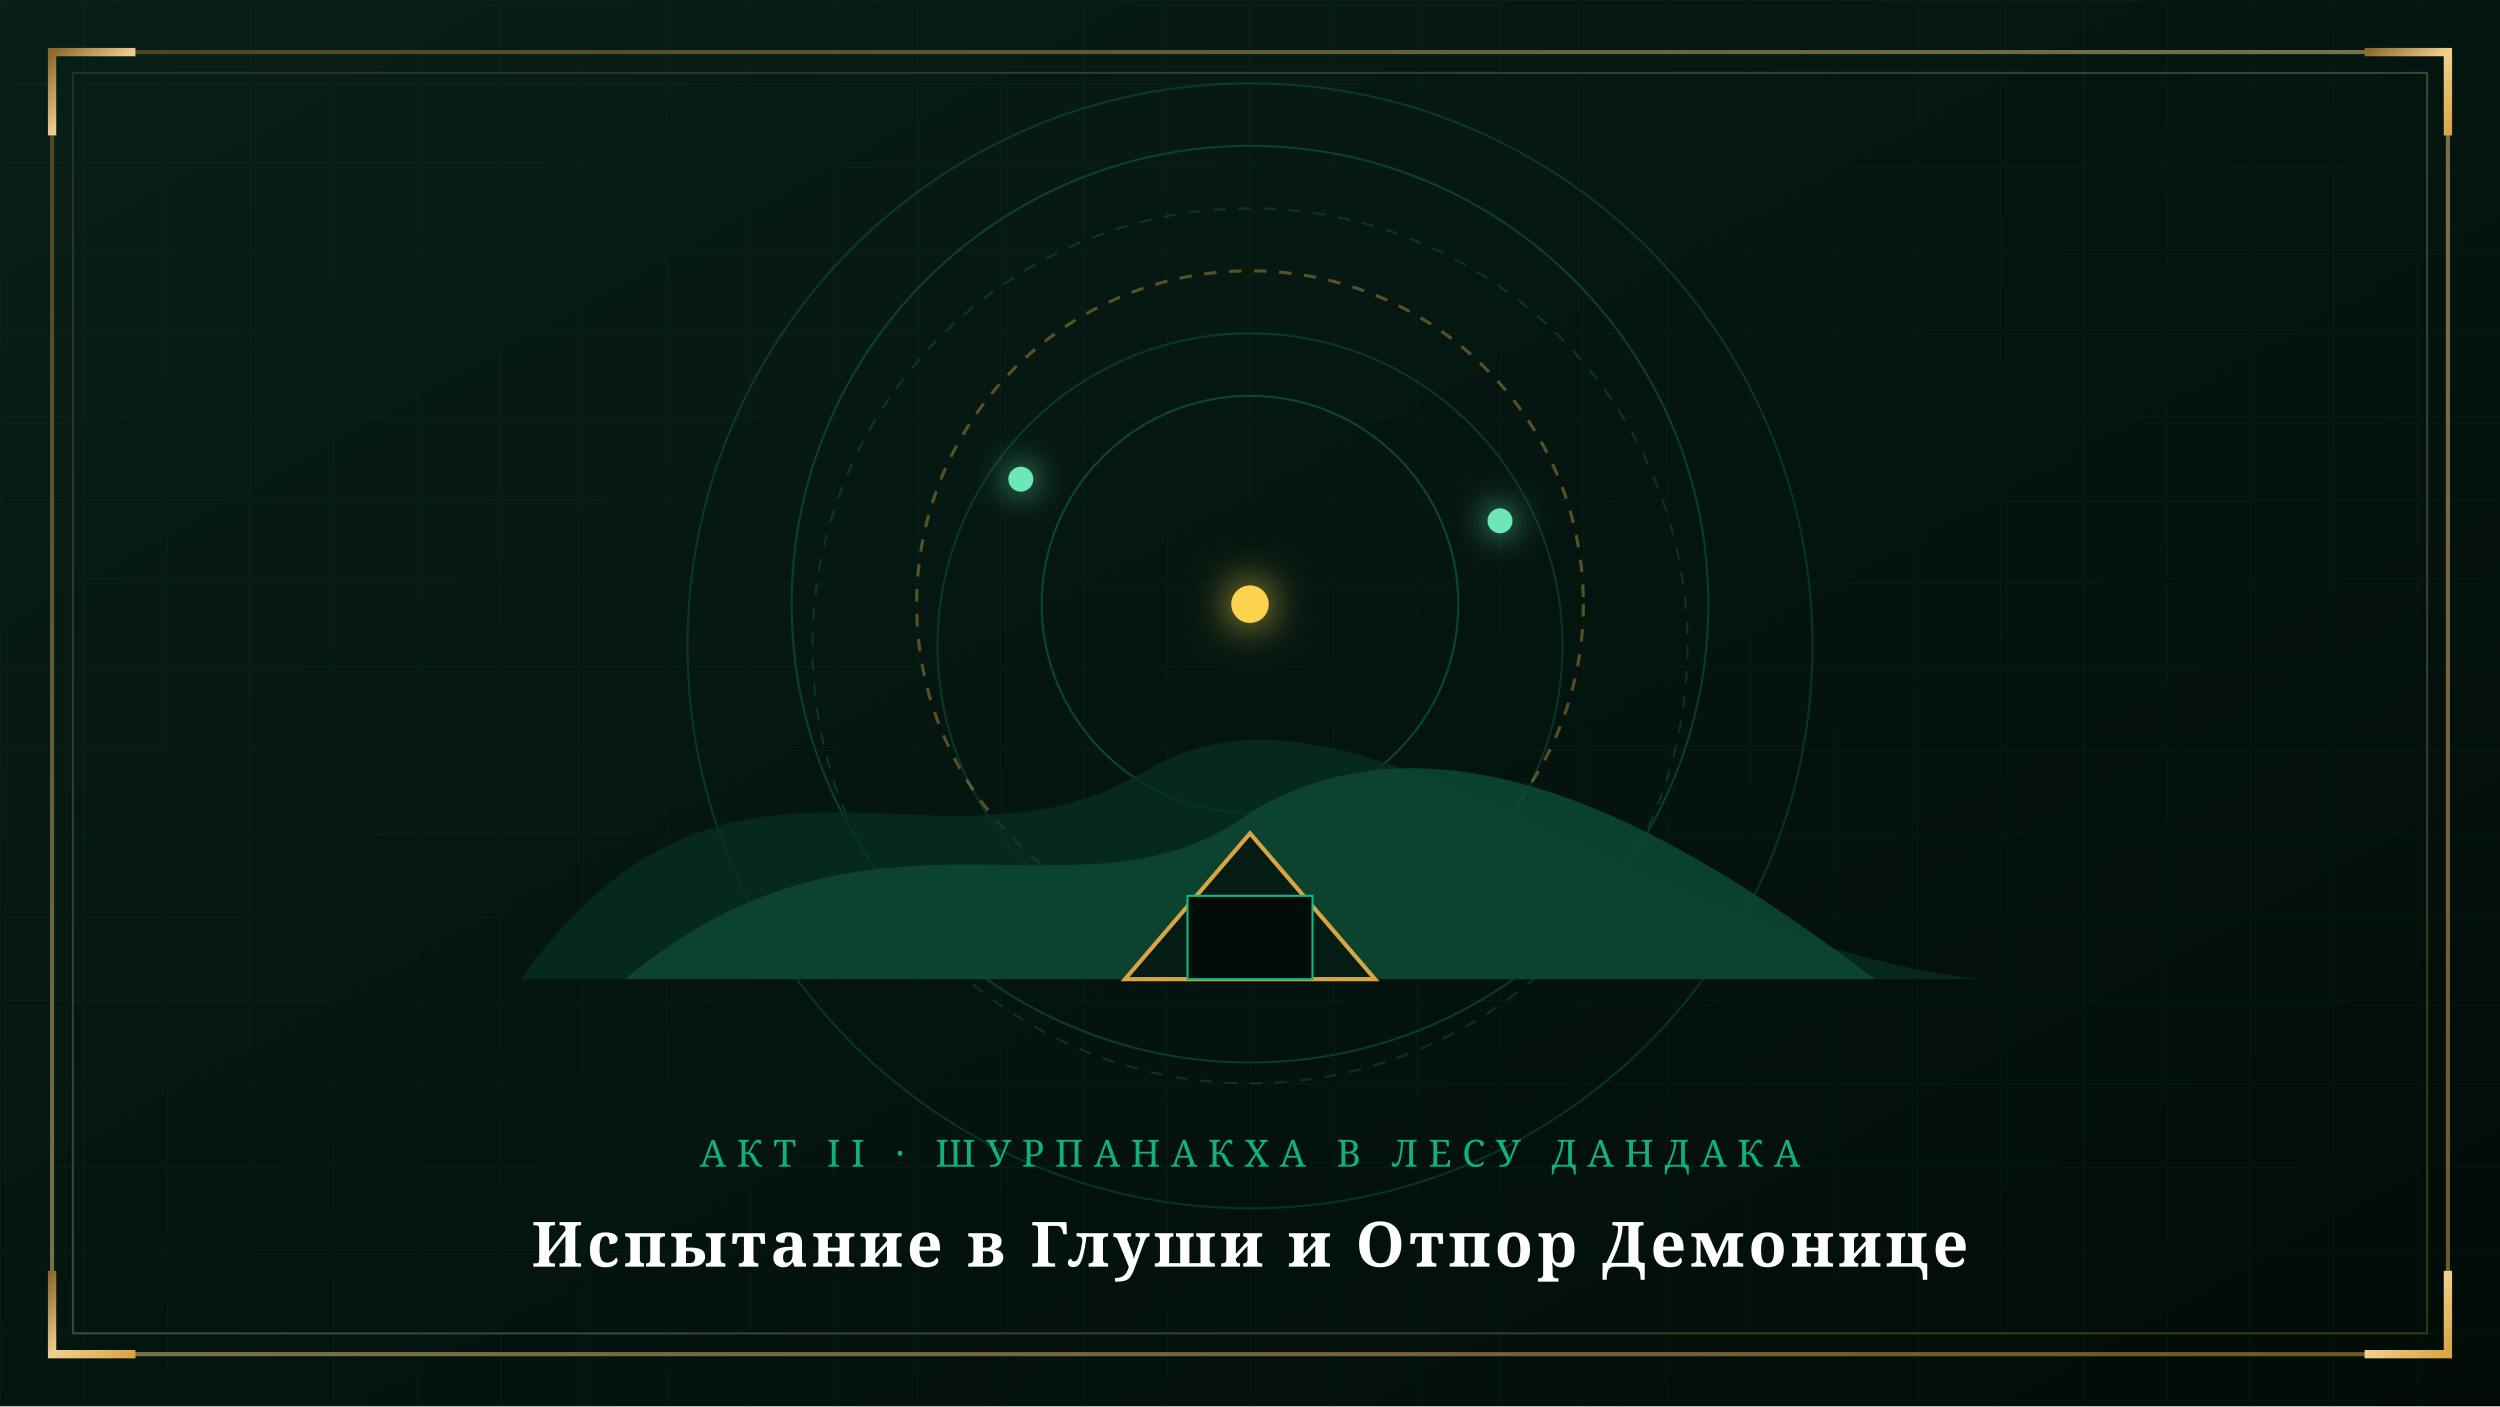
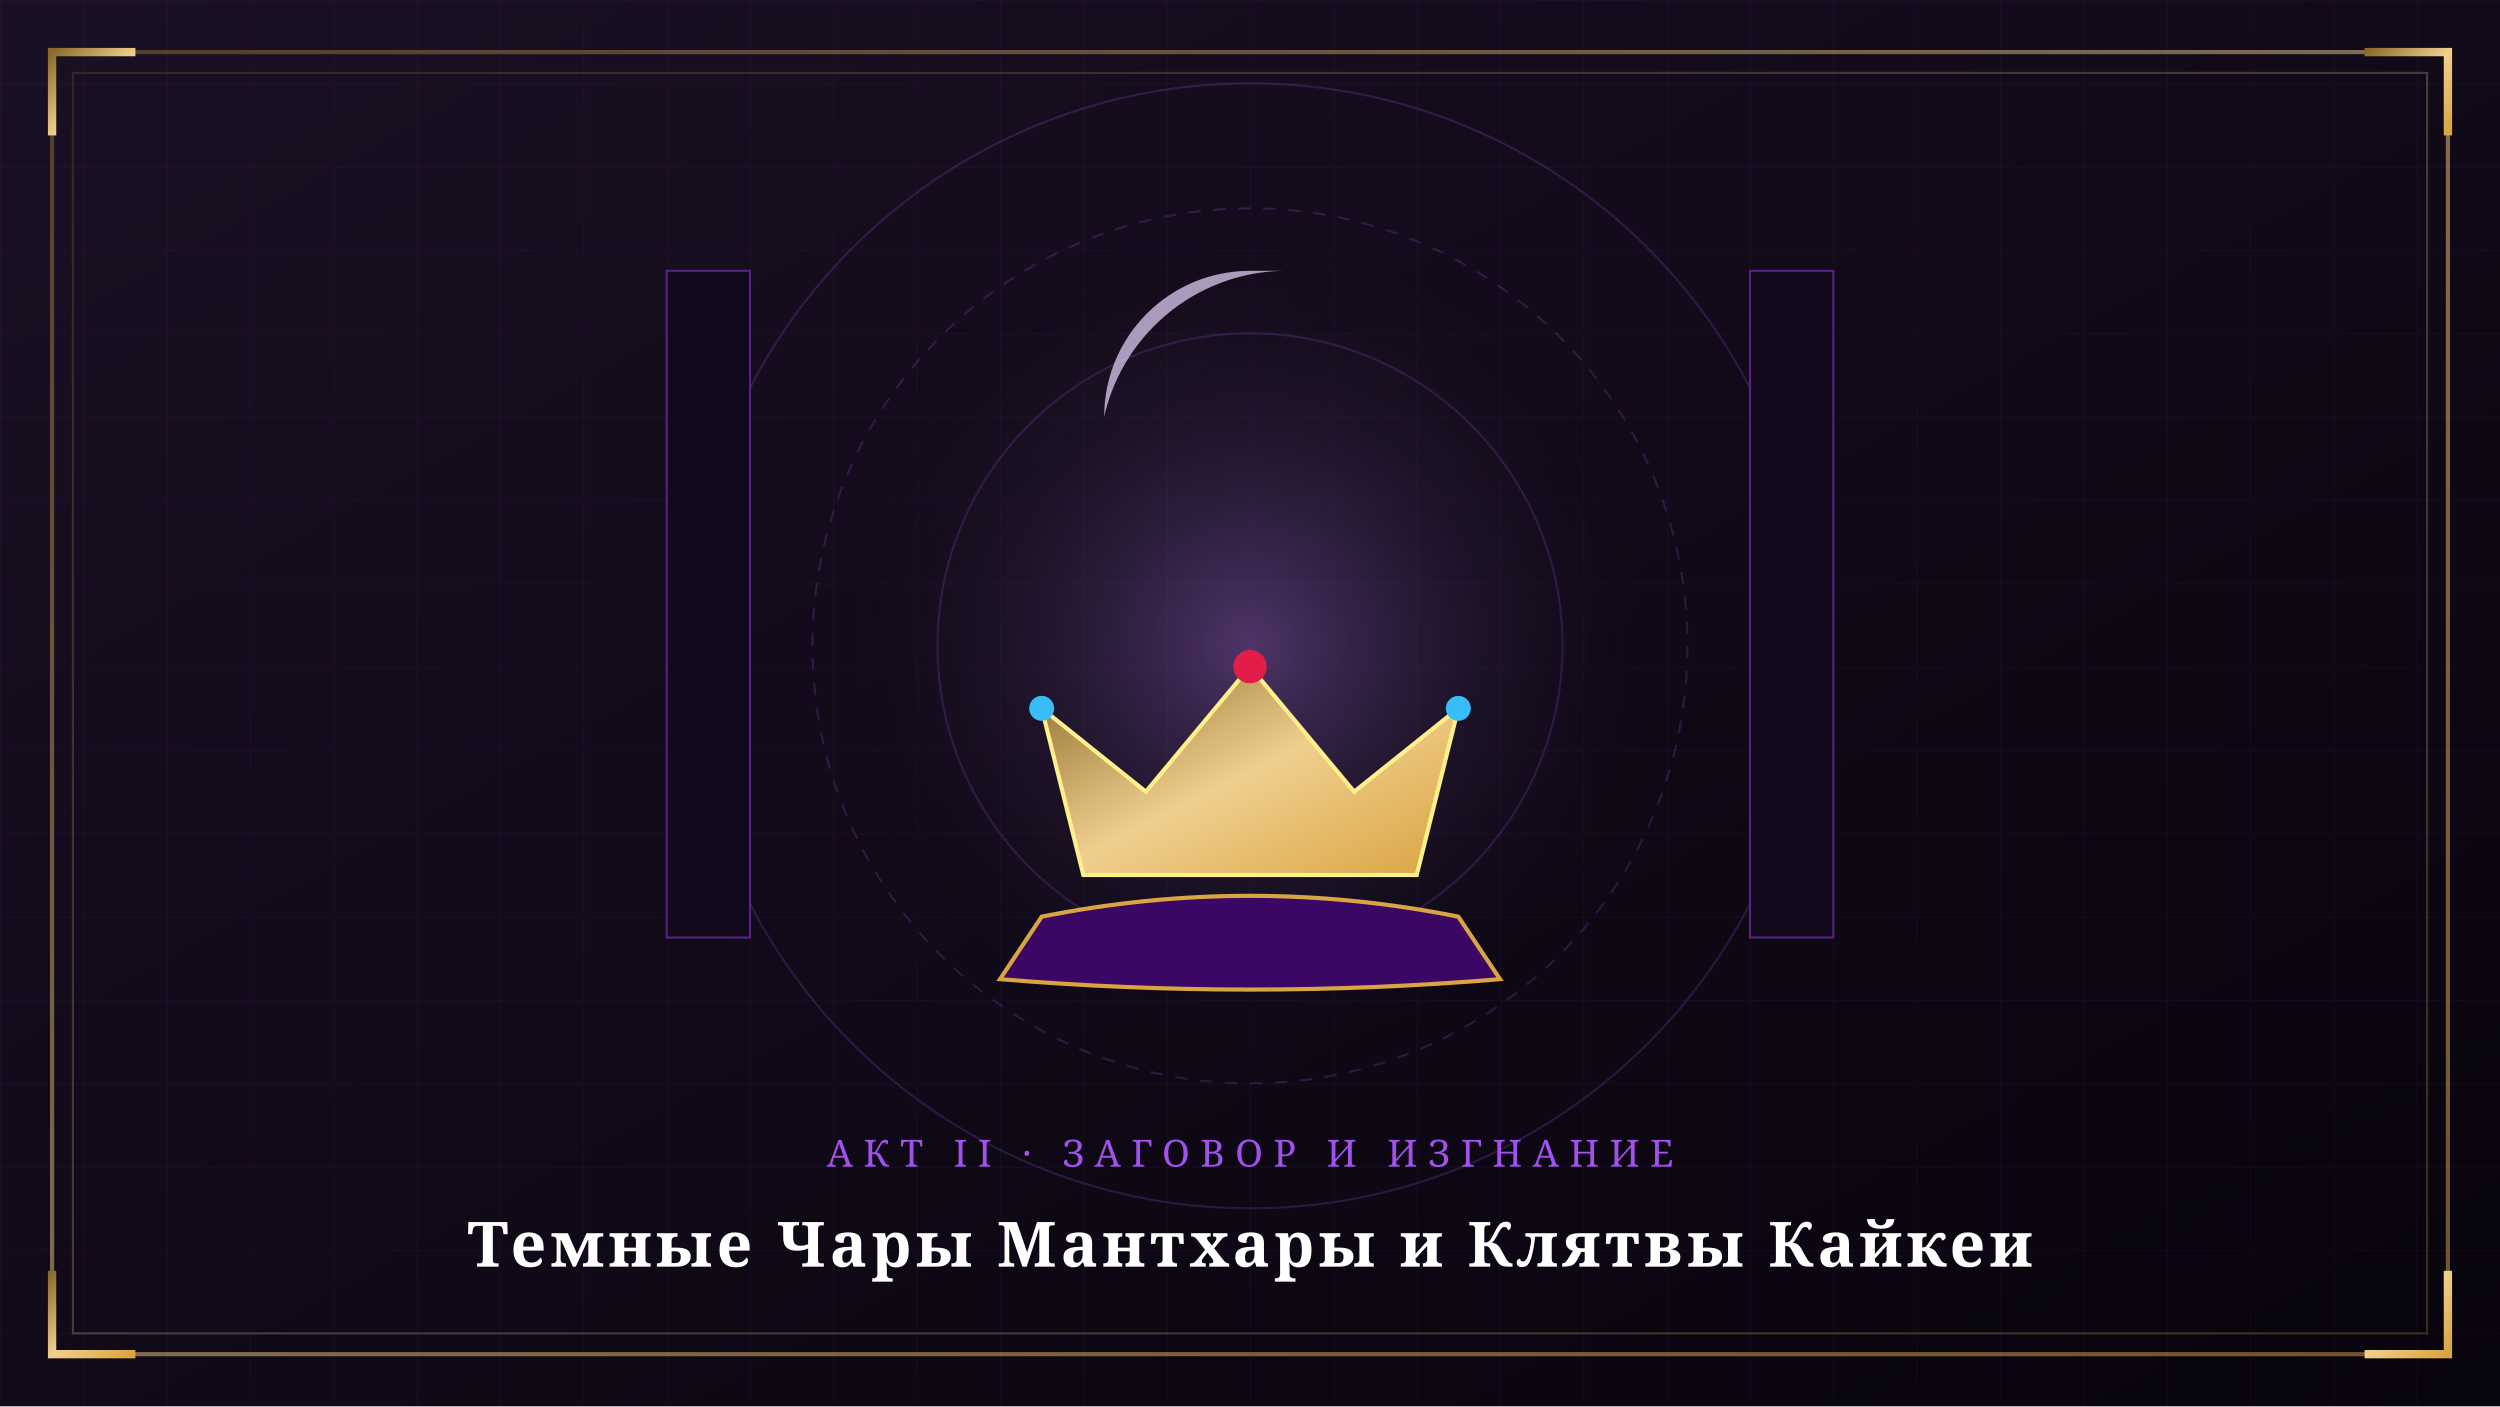
<svg xmlns="http://www.w3.org/2000/svg" viewBox="0 0 1200 675" width="1200" height="675">
  <defs>
    <linearGradient id="bgGrad" x1="0%" y1="0%" x2="100%" y2="100%">
-       <stop offset="0%" stop-color="#071f17" />
-       <stop offset="100%" stop-color="#020b08" />
+       <stop offset="0%" stop-color="#1a1024" />
+       <stop offset="100%" stop-color="#08040d" />
    </linearGradient>
    <radialGradient id="goldGlow" cx="50%" cy="50%" r="50%">
      <stop offset="0%" stop-color="#ffd880" stop-opacity="0.35" />
      <stop offset="100%" stop-color="#000000" stop-opacity="0" />
    </radialGradient>
    <radialGradient id="fireGlow" cx="50%" cy="50%" r="50%">
      <stop offset="0%" stop-color="#ff9900" stop-opacity="0.4" />
      <stop offset="100%" stop-color="#000000" stop-opacity="0" />
    </radialGradient>
    <radialGradient id="purpleGlow" cx="50%" cy="50%" r="50%">
      <stop offset="0%" stop-color="#c084fc" stop-opacity="0.35" />
      <stop offset="100%" stop-color="#000000" stop-opacity="0" />
    </radialGradient>
    <radialGradient id="blueGlow" cx="50%" cy="50%" r="50%">
      <stop offset="0%" stop-color="#38bdf8" stop-opacity="0.35" />
      <stop offset="100%" stop-color="#000000" stop-opacity="0" />
    </radialGradient>
    <radialGradient id="limeGlow" cx="50%" cy="50%" r="50%">
      <stop offset="0%" stop-color="#a3e635" stop-opacity="0.35" />
      <stop offset="100%" stop-color="#000000" stop-opacity="0" />
    </radialGradient>
    <radialGradient id="redGlow" cx="50%" cy="50%" r="50%">
      <stop offset="0%" stop-color="#f87171" stop-opacity="0.4" />
      <stop offset="100%" stop-color="#000000" stop-opacity="0" />
    </radialGradient>
    <linearGradient id="goldGrad" x1="0%" y1="0%" x2="100%" y2="100%">
      <stop offset="0%" stop-color="#8a6a2a" />
      <stop offset="50%" stop-color="#f0cf8e" />
      <stop offset="100%" stop-color="#d9a441" />
    </linearGradient>
    <linearGradient id="flameGrad" x1="0%" y1="100%" x2="0%" y2="0%">
      <stop offset="0%" stop-color="#dc2626" />
      <stop offset="50%" stop-color="#f97316" />
      <stop offset="100%" stop-color="#fef08a" />
    </linearGradient>
    <pattern id="gridPattern" width="40" height="40" patternUnits="userSpaceOnUse">
-       <path d="M 40 0 L 0 0 0 40" fill="none" stroke="#10b981" stroke-width="0.5" stroke-opacity="0.1" />
+       <path d="M 40 0 L 0 0 0 40" fill="none" stroke="#a855f7" stroke-width="0.5" stroke-opacity="0.1" />
    </pattern>
  </defs>
  <rect width="1200" height="675" fill="url(#bgGrad)" />
  <rect width="1200" height="675" fill="url(#gridPattern)" />
-   <g stroke="#10b981" stroke-width="1" fill="none" opacity="0.2">
+   <g stroke="#a855f7" stroke-width="1" fill="none" opacity="0.2">
    <circle cx="600" cy="310" r="270" />
    <circle cx="600" cy="310" r="210" stroke-dasharray="6 6" />
    <circle cx="600" cy="310" r="150" />
  </g>
  <g transform="translate(600, 310)">
-     <circle cx="0" cy="-20" r="220" stroke="#10b981" stroke-width="1" fill="none" opacity="0.25" />
-     <circle cx="0" cy="-20" r="160" stroke="#d9a441" stroke-width="1.5" stroke-dasharray="6 6" fill="none" opacity="0.4" />
-     <circle cx="0" cy="-20" r="100" stroke="#10b981" stroke-width="1" fill="none" opacity="0.3" />
-     <path d="M -350 160 C -250 20 -150 120 -50 60 C 50 0 180 140 350 160 Z" fill="#062e21" opacity="0.8" />
-     <path d="M -300 160 C -180 60 -80 140 0 80 C 100 20 220 100 300 160 Z" fill="#0b4532" opacity="0.9" />
-     <circle cx="-110" cy="-80" r="6" fill="#6ee7b7" filter="drop-shadow(0 0 8px #6ee7b7)" />
-     <circle cx="0" cy="-20" r="9" fill="#fcd34d" filter="drop-shadow(0 0 10px #fcd34d)" />
-     <circle cx="120" cy="-60" r="6" fill="#6ee7b7" filter="drop-shadow(0 0 8px #6ee7b7)" />
-     <polygon points="-60,160 0,90 60,160" fill="#041c14" stroke="#d9a441" stroke-width="2" />
-     <rect x="-30" y="120" width="60" height="40" fill="#020d09" stroke="#10b981" stroke-width="1" />
+     <circle cx="0" cy="0" r="210" fill="url(#purpleGlow)" />
+     <rect x="-280" y="-180" width="40" height="320" fill="#12091c" stroke="#582182" stroke-width="1" />
+     <rect x="240" y="-180" width="40" height="320" fill="#12091c" stroke="#582182" stroke-width="1" />
+     <path d="M -100 130 Q 0 110 100 130 L 120 160 Q 0 170 -120 160 Z" fill="#3b0764" stroke="#d9a441" stroke-width="2" />
+     <path d="M -80 110 L -100 30 L -50 70 L 0 10 L 50 70 L 100 30 L 80 110 Z" fill="url(#goldGrad)" stroke="#fef08a" stroke-width="2" />
+     <circle cx="0" cy="10" r="8" fill="#e11d48" />
+     <circle cx="-100" cy="30" r="6" fill="#38bdf8" />
+     <circle cx="100" cy="30" r="6" fill="#38bdf8" />
+     <path d="M 0 -180 A 70 70 0 0 0 -70 -110 A 90 90 0 0 1 20 -180 Z" fill="#e9d5ff" opacity="0.7" />
  </g>
  <rect x="25" y="25" width="1150" height="625" fill="none" stroke="url(#goldGrad)" stroke-width="2" stroke-opacity="0.5" />
  <rect x="35" y="35" width="1130" height="605" fill="none" stroke="url(#goldGrad)" stroke-width="1" stroke-opacity="0.25" />
  <path d="M 25 65 L 25 25 L 65 25" fill="none" stroke="url(#goldGrad)" stroke-width="4" />
  <path d="M 1175 65 L 1175 25 L 1135 25" fill="none" stroke="url(#goldGrad)" stroke-width="4" />
  <path d="M 25 610 L 25 650 L 65 650" fill="none" stroke="url(#goldGrad)" stroke-width="4" />
  <path d="M 1175 610 L 1175 650 L 1135 650" fill="none" stroke="url(#goldGrad)" stroke-width="4" />
-   <text x="600" y="560" text-anchor="middle" font-family="'Georgia', serif" font-size="18" fill="#10b981" letter-spacing="5" opacity="0.95">АКТ II · ШУРПАНАКХА В ЛЕСУ ДАНДАКА</text>
-   <text x="600" y="608" text-anchor="middle" font-family="'Georgia', serif" font-size="30" font-weight="bold" fill="#ffffff" letter-spacing="2">Испытание в Глуши и Отпор Демонице</text>
+   <text x="600" y="560" text-anchor="middle" font-family="'Georgia', serif" font-size="18" fill="#a855f7" letter-spacing="5" opacity="0.95">АКТ II · ЗАГОВОР И ИЗГНАНИЕ</text>
+   <text x="600" y="608" text-anchor="middle" font-family="'Georgia', serif" font-size="30" font-weight="bold" fill="#ffffff" letter-spacing="2">Темные Чары Мантхары и Клятвы Кайкеи</text>
</svg>
